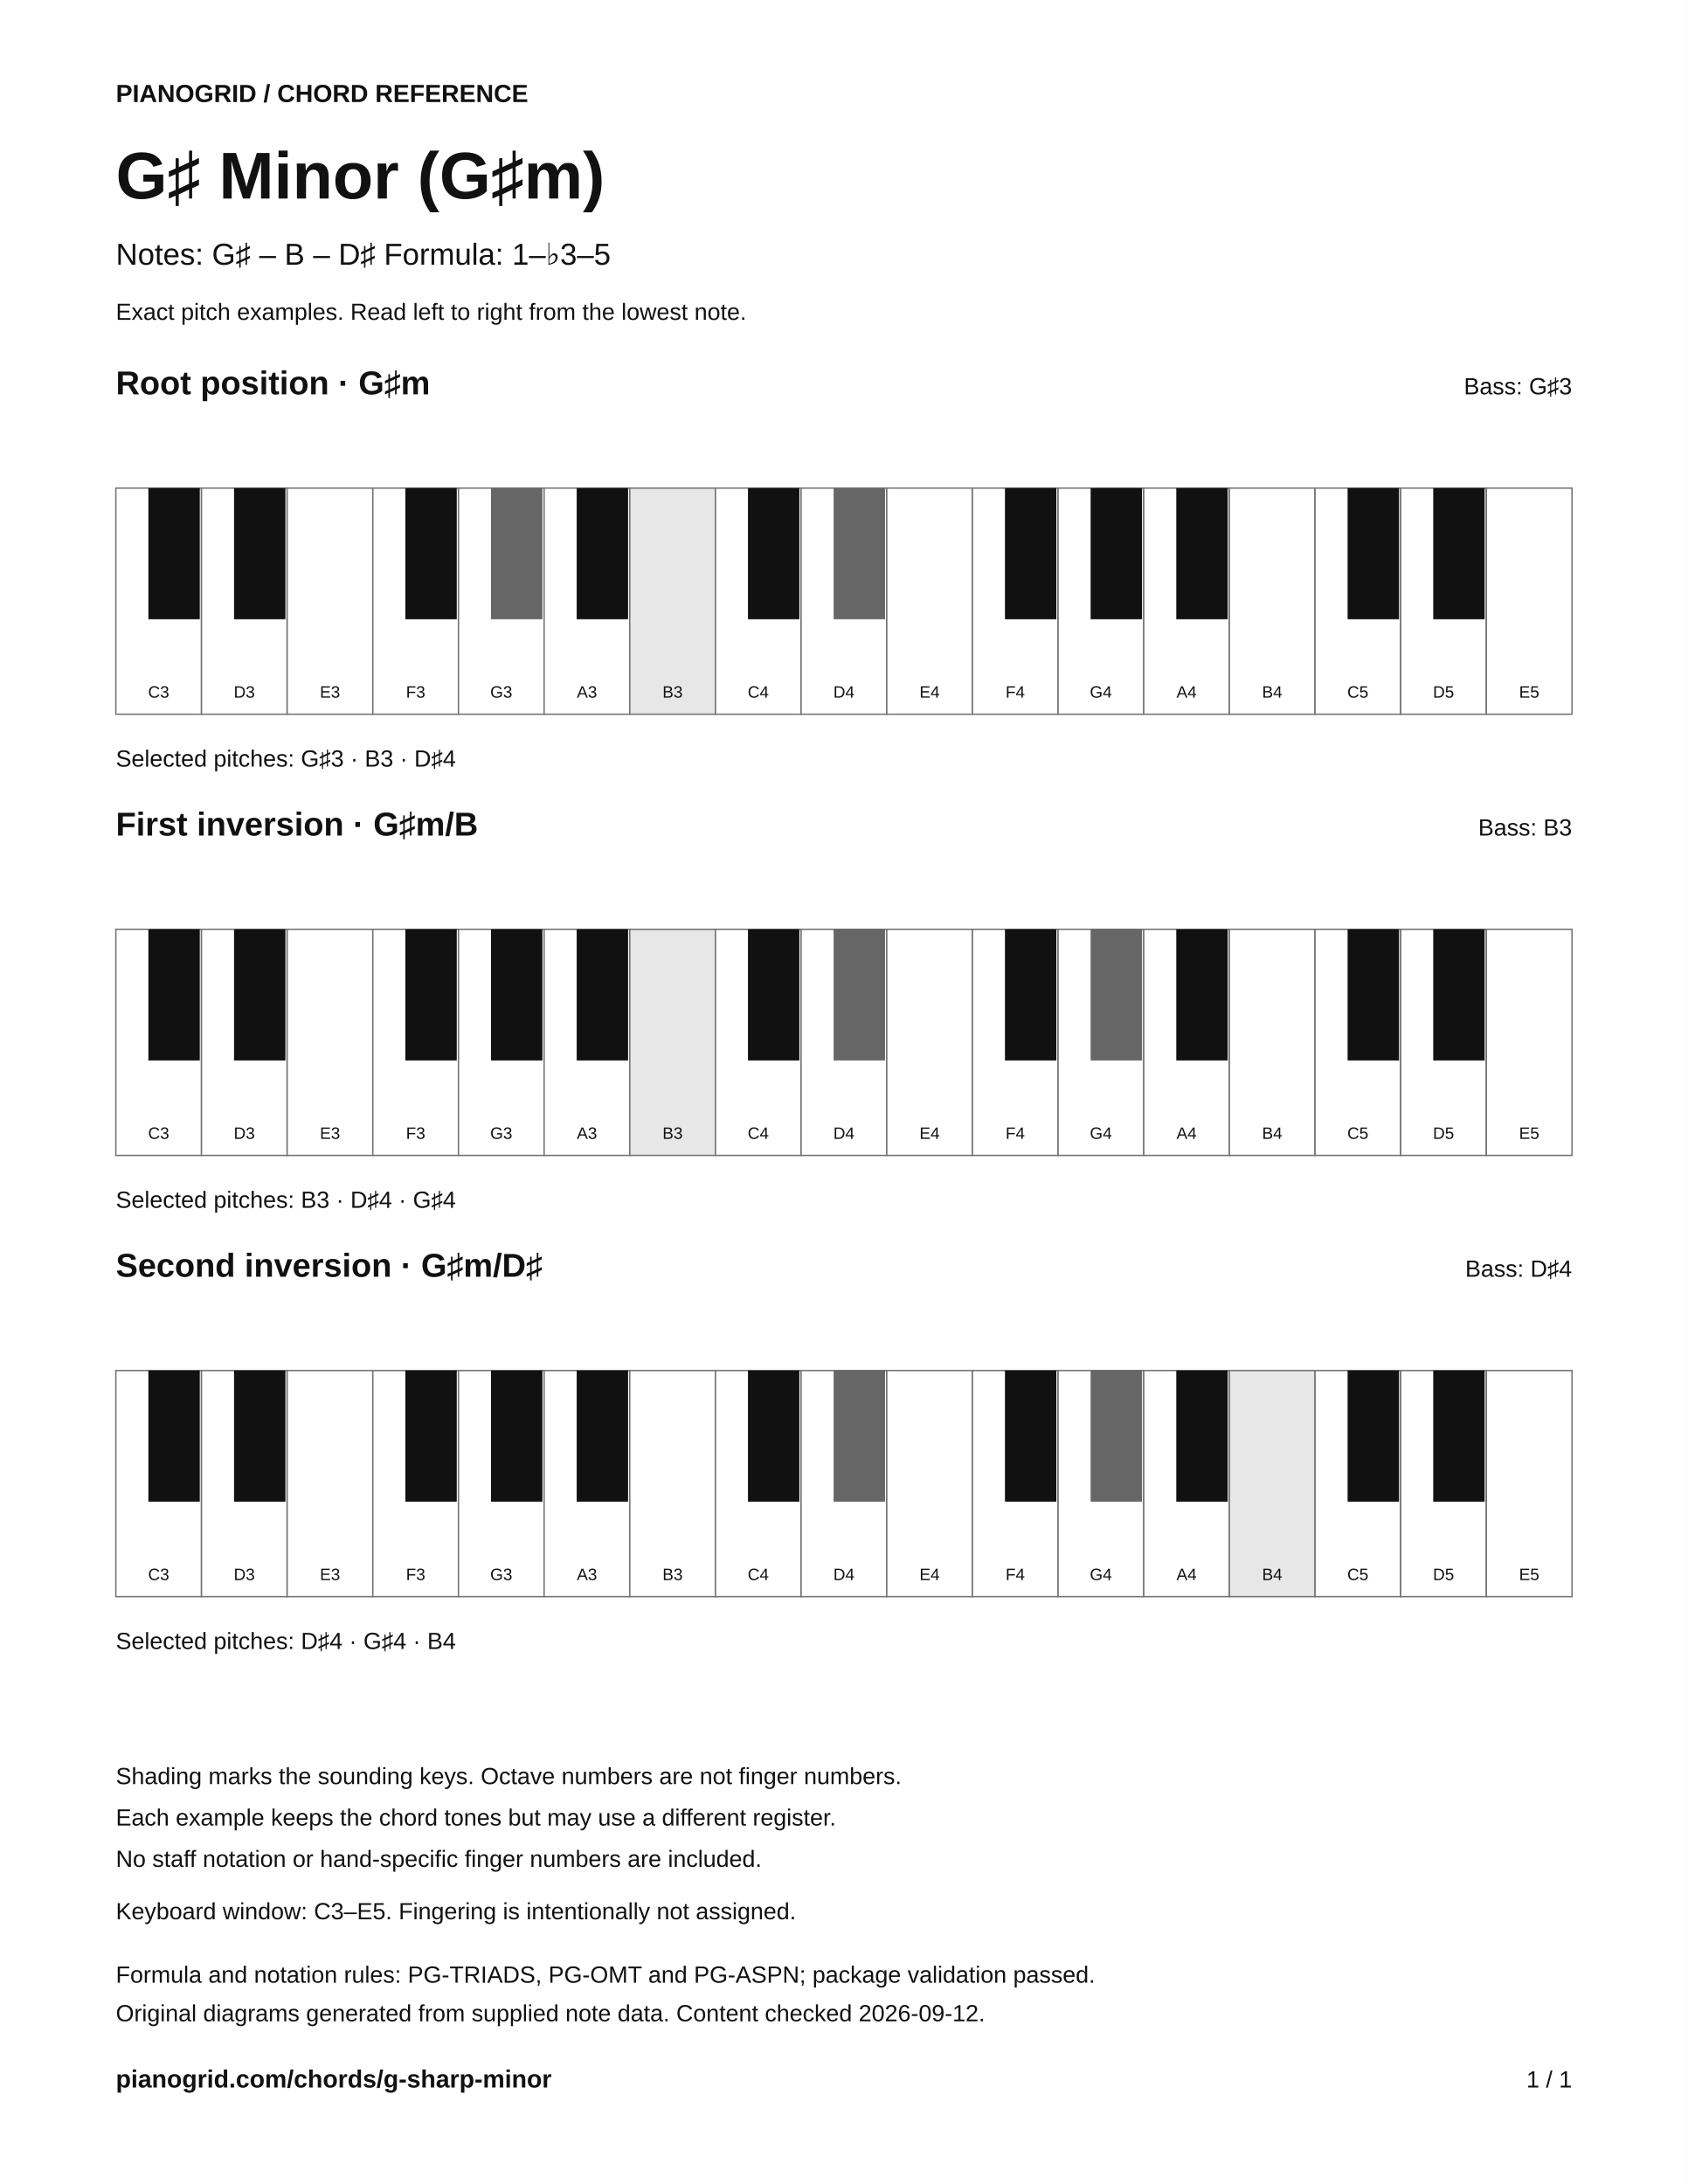
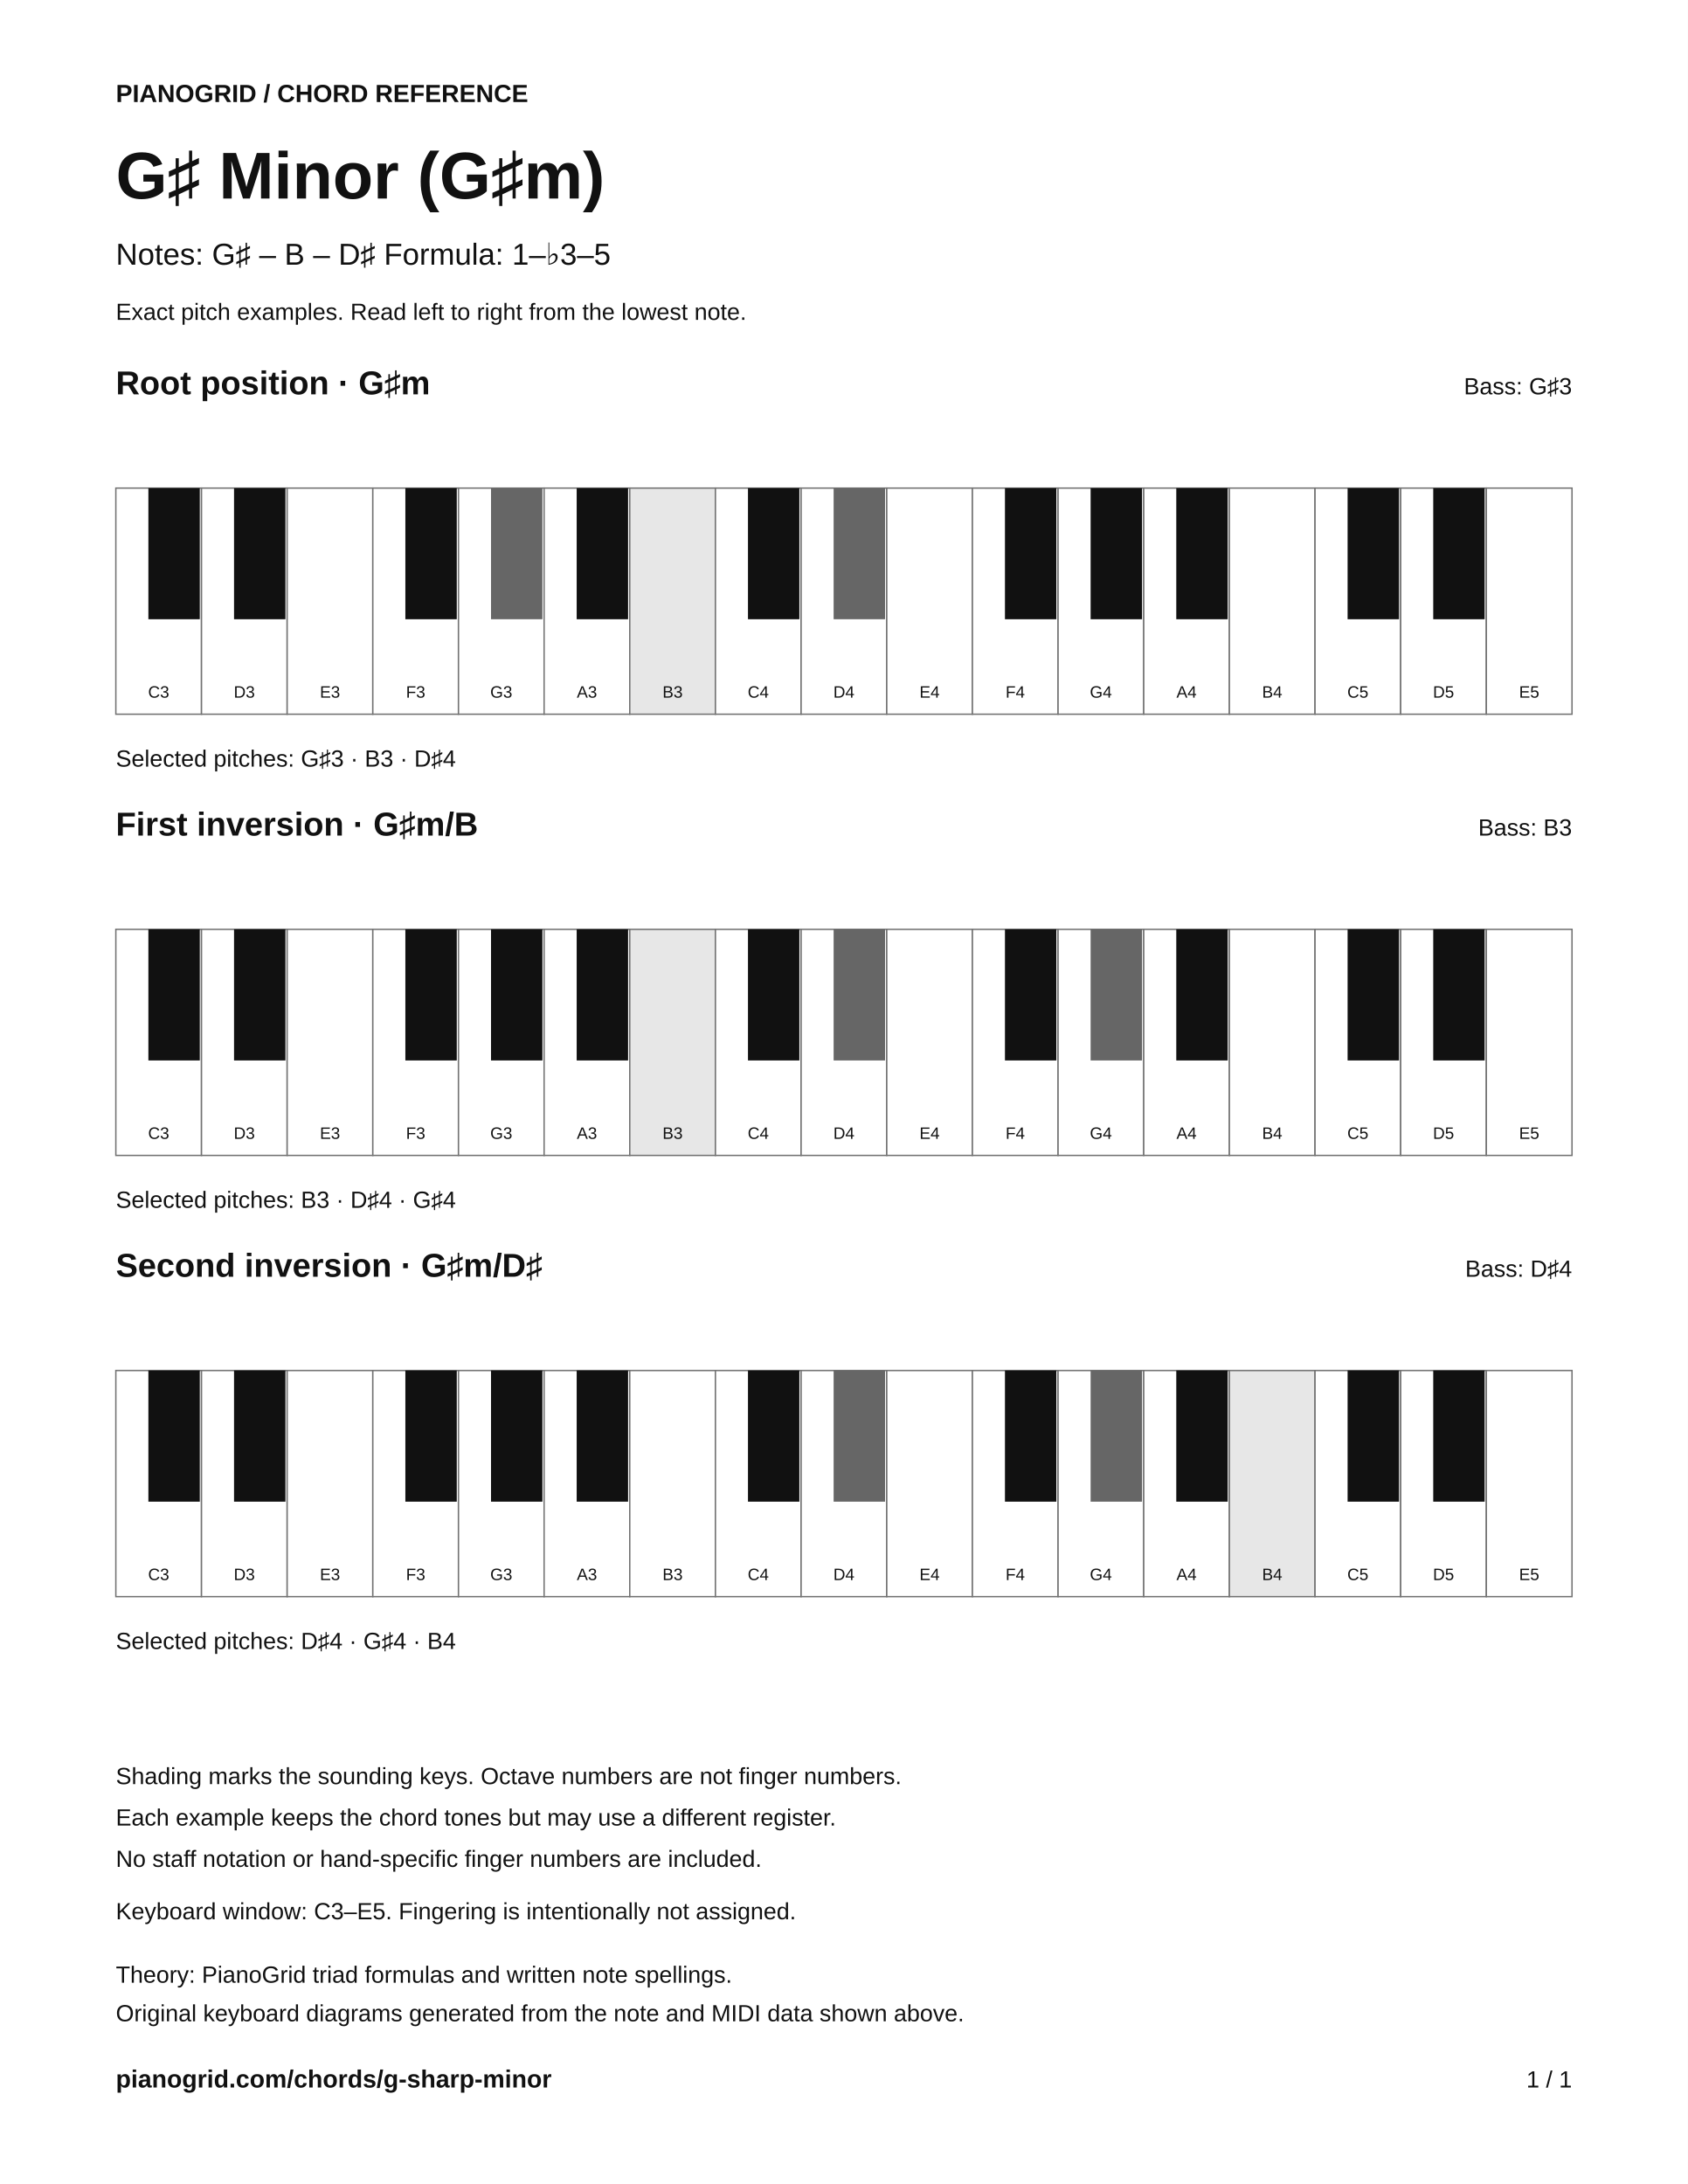
<svg xmlns="http://www.w3.org/2000/svg" width="612" height="792" viewBox="0 0 612 792" role="img" aria-labelledby="title desc">
  <style>text{font-family:Arial,sans-serif;fill:#111}.brand{font-size:9px;font-weight:700}.title{font-size:24px;font-weight:700}.copy{font-size:11px}.sub{font-size:12px;font-weight:700}.meta{font-size:8.5px}.key{font-size:6px}</style>
  <rect width="612" height="792" fill="#fff" />
  <text x="42" y="37" class="brand">PIANOGRID  /  CHORD REFERENCE</text>
  <text x="42" y="72" class="title">G♯ Minor (G♯m)</text>
  <text x="42" y="96" class="copy">Notes: G♯ – B – D♯     Formula: 1–♭3–5</text>
  <text x="42" y="116" class="meta">Exact pitch examples. Read left to right from the lowest note.</text>
  <text x="42" y="143" class="sub">Root position  ·  G♯m</text>
  <text x="570" y="143" text-anchor="end" class="meta">Bass: G♯3</text>
  <rect x="42.00" y="177.00" width="31.06" height="82.00" fill="#fff" stroke="#727272" stroke-width=".5" />
  <text x="57.53" y="253.00" text-anchor="middle" class="key">C3</text>
  <rect x="73.06" y="177.00" width="31.06" height="82.00" fill="#fff" stroke="#727272" stroke-width=".5" />
  <text x="88.59" y="253.00" text-anchor="middle" class="key">D3</text>
  <rect x="104.12" y="177.00" width="31.06" height="82.00" fill="#fff" stroke="#727272" stroke-width=".5" />
  <text x="119.65" y="253.00" text-anchor="middle" class="key">E3</text>
  <rect x="135.18" y="177.00" width="31.06" height="82.00" fill="#fff" stroke="#727272" stroke-width=".5" />
  <text x="150.71" y="253.00" text-anchor="middle" class="key">F3</text>
  <rect x="166.24" y="177.00" width="31.06" height="82.00" fill="#fff" stroke="#727272" stroke-width=".5" />
  <text x="181.76" y="253.00" text-anchor="middle" class="key">G3</text>
  <rect x="197.29" y="177.00" width="31.06" height="82.00" fill="#fff" stroke="#727272" stroke-width=".5" />
  <text x="212.82" y="253.00" text-anchor="middle" class="key">A3</text>
  <rect x="228.35" y="177.00" width="31.06" height="82.00" fill="#e7e7e7" stroke="#727272" stroke-width=".5" />
  <text x="243.88" y="253.00" text-anchor="middle" class="key">B3</text>
  <rect x="259.41" y="177.00" width="31.06" height="82.00" fill="#fff" stroke="#727272" stroke-width=".5" />
  <text x="274.94" y="253.00" text-anchor="middle" class="key">C4</text>
  <rect x="290.47" y="177.00" width="31.06" height="82.00" fill="#fff" stroke="#727272" stroke-width=".5" />
  <text x="306.00" y="253.00" text-anchor="middle" class="key">D4</text>
  <rect x="321.53" y="177.00" width="31.06" height="82.00" fill="#fff" stroke="#727272" stroke-width=".5" />
  <text x="337.06" y="253.00" text-anchor="middle" class="key">E4</text>
  <rect x="352.59" y="177.00" width="31.06" height="82.00" fill="#fff" stroke="#727272" stroke-width=".5" />
  <text x="368.12" y="253.00" text-anchor="middle" class="key">F4</text>
  <rect x="383.65" y="177.00" width="31.06" height="82.00" fill="#fff" stroke="#727272" stroke-width=".5" />
  <text x="399.18" y="253.00" text-anchor="middle" class="key">G4</text>
  <rect x="414.71" y="177.00" width="31.06" height="82.00" fill="#fff" stroke="#727272" stroke-width=".5" />
  <text x="430.24" y="253.00" text-anchor="middle" class="key">A4</text>
  <rect x="445.76" y="177.00" width="31.06" height="82.00" fill="#fff" stroke="#727272" stroke-width=".5" />
  <text x="461.29" y="253.00" text-anchor="middle" class="key">B4</text>
  <rect x="476.82" y="177.00" width="31.06" height="82.00" fill="#fff" stroke="#727272" stroke-width=".5" />
  <text x="492.35" y="253.00" text-anchor="middle" class="key">C5</text>
  <rect x="507.88" y="177.00" width="31.06" height="82.00" fill="#fff" stroke="#727272" stroke-width=".5" />
  <text x="523.41" y="253.00" text-anchor="middle" class="key">D5</text>
  <rect x="538.94" y="177.00" width="31.06" height="82.00" fill="#fff" stroke="#727272" stroke-width=".5" />
  <text x="554.47" y="253.00" text-anchor="middle" class="key">E5</text>
  <rect x="53.80" y="177.00" width="18.64" height="47.56" fill="#111" />
  <rect x="84.86" y="177.00" width="18.64" height="47.56" fill="#111" />
  <rect x="146.98" y="177.00" width="18.64" height="47.56" fill="#111" />
  <rect x="178.04" y="177.00" width="18.64" height="47.56" fill="#666" />
  <rect x="209.10" y="177.00" width="18.64" height="47.56" fill="#111" />
  <rect x="271.21" y="177.00" width="18.64" height="47.56" fill="#111" />
  <rect x="302.27" y="177.00" width="18.64" height="47.56" fill="#666" />
  <rect x="364.39" y="177.00" width="18.64" height="47.56" fill="#111" />
  <rect x="395.45" y="177.00" width="18.64" height="47.56" fill="#111" />
  <rect x="426.51" y="177.00" width="18.64" height="47.56" fill="#111" />
  <rect x="488.63" y="177.00" width="18.64" height="47.56" fill="#111" />
  <rect x="519.68" y="177.00" width="18.64" height="47.56" fill="#111" />
  <text x="42" y="278" class="meta">Selected pitches: G♯3  ·  B3  ·  D♯4</text>
  <text x="42" y="303" class="sub">First inversion  ·  G♯m/B</text>
  <text x="570" y="303" text-anchor="end" class="meta">Bass: B3</text>
  <rect x="42.00" y="337.00" width="31.06" height="82.00" fill="#fff" stroke="#727272" stroke-width=".5" />
  <text x="57.53" y="413.00" text-anchor="middle" class="key">C3</text>
  <rect x="73.06" y="337.00" width="31.06" height="82.00" fill="#fff" stroke="#727272" stroke-width=".5" />
  <text x="88.59" y="413.00" text-anchor="middle" class="key">D3</text>
  <rect x="104.12" y="337.00" width="31.06" height="82.00" fill="#fff" stroke="#727272" stroke-width=".5" />
  <text x="119.65" y="413.00" text-anchor="middle" class="key">E3</text>
  <rect x="135.18" y="337.00" width="31.06" height="82.00" fill="#fff" stroke="#727272" stroke-width=".5" />
  <text x="150.71" y="413.00" text-anchor="middle" class="key">F3</text>
  <rect x="166.24" y="337.00" width="31.06" height="82.00" fill="#fff" stroke="#727272" stroke-width=".5" />
  <text x="181.76" y="413.00" text-anchor="middle" class="key">G3</text>
  <rect x="197.29" y="337.00" width="31.06" height="82.00" fill="#fff" stroke="#727272" stroke-width=".5" />
  <text x="212.82" y="413.00" text-anchor="middle" class="key">A3</text>
  <rect x="228.35" y="337.00" width="31.06" height="82.00" fill="#e7e7e7" stroke="#727272" stroke-width=".5" />
  <text x="243.88" y="413.00" text-anchor="middle" class="key">B3</text>
  <rect x="259.41" y="337.00" width="31.06" height="82.00" fill="#fff" stroke="#727272" stroke-width=".5" />
  <text x="274.94" y="413.00" text-anchor="middle" class="key">C4</text>
  <rect x="290.47" y="337.00" width="31.06" height="82.00" fill="#fff" stroke="#727272" stroke-width=".5" />
  <text x="306.00" y="413.00" text-anchor="middle" class="key">D4</text>
  <rect x="321.53" y="337.00" width="31.06" height="82.00" fill="#fff" stroke="#727272" stroke-width=".5" />
  <text x="337.06" y="413.00" text-anchor="middle" class="key">E4</text>
  <rect x="352.59" y="337.00" width="31.06" height="82.00" fill="#fff" stroke="#727272" stroke-width=".5" />
  <text x="368.12" y="413.00" text-anchor="middle" class="key">F4</text>
  <rect x="383.65" y="337.00" width="31.06" height="82.00" fill="#fff" stroke="#727272" stroke-width=".5" />
  <text x="399.18" y="413.00" text-anchor="middle" class="key">G4</text>
  <rect x="414.71" y="337.00" width="31.06" height="82.00" fill="#fff" stroke="#727272" stroke-width=".5" />
  <text x="430.24" y="413.00" text-anchor="middle" class="key">A4</text>
  <rect x="445.76" y="337.00" width="31.06" height="82.00" fill="#fff" stroke="#727272" stroke-width=".5" />
  <text x="461.29" y="413.00" text-anchor="middle" class="key">B4</text>
  <rect x="476.82" y="337.00" width="31.06" height="82.00" fill="#fff" stroke="#727272" stroke-width=".5" />
  <text x="492.35" y="413.00" text-anchor="middle" class="key">C5</text>
  <rect x="507.88" y="337.00" width="31.06" height="82.00" fill="#fff" stroke="#727272" stroke-width=".5" />
  <text x="523.41" y="413.00" text-anchor="middle" class="key">D5</text>
  <rect x="538.94" y="337.00" width="31.06" height="82.00" fill="#fff" stroke="#727272" stroke-width=".5" />
  <text x="554.47" y="413.00" text-anchor="middle" class="key">E5</text>
  <rect x="53.80" y="337.00" width="18.64" height="47.56" fill="#111" />
  <rect x="84.86" y="337.00" width="18.64" height="47.56" fill="#111" />
  <rect x="146.98" y="337.00" width="18.64" height="47.56" fill="#111" />
  <rect x="178.04" y="337.00" width="18.64" height="47.56" fill="#111" />
  <rect x="209.10" y="337.00" width="18.64" height="47.56" fill="#111" />
  <rect x="271.21" y="337.00" width="18.64" height="47.56" fill="#111" />
  <rect x="302.27" y="337.00" width="18.64" height="47.56" fill="#666" />
  <rect x="364.39" y="337.00" width="18.64" height="47.56" fill="#111" />
  <rect x="395.45" y="337.00" width="18.64" height="47.56" fill="#666" />
  <rect x="426.51" y="337.00" width="18.64" height="47.56" fill="#111" />
  <rect x="488.63" y="337.00" width="18.64" height="47.56" fill="#111" />
  <rect x="519.68" y="337.00" width="18.64" height="47.56" fill="#111" />
  <text x="42" y="438" class="meta">Selected pitches: B3  ·  D♯4  ·  G♯4</text>
  <text x="42" y="463" class="sub">Second inversion  ·  G♯m/D♯</text>
  <text x="570" y="463" text-anchor="end" class="meta">Bass: D♯4</text>
  <rect x="42.00" y="497.00" width="31.06" height="82.00" fill="#fff" stroke="#727272" stroke-width=".5" />
  <text x="57.53" y="573.00" text-anchor="middle" class="key">C3</text>
  <rect x="73.06" y="497.00" width="31.06" height="82.00" fill="#fff" stroke="#727272" stroke-width=".5" />
  <text x="88.59" y="573.00" text-anchor="middle" class="key">D3</text>
  <rect x="104.12" y="497.00" width="31.06" height="82.00" fill="#fff" stroke="#727272" stroke-width=".5" />
  <text x="119.65" y="573.00" text-anchor="middle" class="key">E3</text>
  <rect x="135.18" y="497.00" width="31.06" height="82.00" fill="#fff" stroke="#727272" stroke-width=".5" />
  <text x="150.71" y="573.00" text-anchor="middle" class="key">F3</text>
  <rect x="166.24" y="497.00" width="31.06" height="82.00" fill="#fff" stroke="#727272" stroke-width=".5" />
  <text x="181.76" y="573.00" text-anchor="middle" class="key">G3</text>
  <rect x="197.29" y="497.00" width="31.06" height="82.00" fill="#fff" stroke="#727272" stroke-width=".5" />
  <text x="212.82" y="573.00" text-anchor="middle" class="key">A3</text>
  <rect x="228.35" y="497.00" width="31.06" height="82.00" fill="#fff" stroke="#727272" stroke-width=".5" />
  <text x="243.88" y="573.00" text-anchor="middle" class="key">B3</text>
  <rect x="259.41" y="497.00" width="31.06" height="82.00" fill="#fff" stroke="#727272" stroke-width=".5" />
  <text x="274.94" y="573.00" text-anchor="middle" class="key">C4</text>
  <rect x="290.47" y="497.00" width="31.06" height="82.00" fill="#fff" stroke="#727272" stroke-width=".5" />
  <text x="306.00" y="573.00" text-anchor="middle" class="key">D4</text>
  <rect x="321.53" y="497.00" width="31.06" height="82.00" fill="#fff" stroke="#727272" stroke-width=".5" />
  <text x="337.06" y="573.00" text-anchor="middle" class="key">E4</text>
  <rect x="352.59" y="497.00" width="31.06" height="82.00" fill="#fff" stroke="#727272" stroke-width=".5" />
  <text x="368.12" y="573.00" text-anchor="middle" class="key">F4</text>
  <rect x="383.65" y="497.00" width="31.06" height="82.00" fill="#fff" stroke="#727272" stroke-width=".5" />
  <text x="399.18" y="573.00" text-anchor="middle" class="key">G4</text>
  <rect x="414.71" y="497.00" width="31.06" height="82.00" fill="#fff" stroke="#727272" stroke-width=".5" />
  <text x="430.24" y="573.00" text-anchor="middle" class="key">A4</text>
  <rect x="445.76" y="497.00" width="31.06" height="82.00" fill="#e7e7e7" stroke="#727272" stroke-width=".5" />
  <text x="461.29" y="573.00" text-anchor="middle" class="key">B4</text>
  <rect x="476.82" y="497.00" width="31.06" height="82.00" fill="#fff" stroke="#727272" stroke-width=".5" />
  <text x="492.35" y="573.00" text-anchor="middle" class="key">C5</text>
  <rect x="507.88" y="497.00" width="31.06" height="82.00" fill="#fff" stroke="#727272" stroke-width=".5" />
  <text x="523.41" y="573.00" text-anchor="middle" class="key">D5</text>
  <rect x="538.94" y="497.00" width="31.06" height="82.00" fill="#fff" stroke="#727272" stroke-width=".5" />
  <text x="554.47" y="573.00" text-anchor="middle" class="key">E5</text>
  <rect x="53.80" y="497.00" width="18.64" height="47.56" fill="#111" />
  <rect x="84.86" y="497.00" width="18.64" height="47.56" fill="#111" />
  <rect x="146.98" y="497.00" width="18.64" height="47.56" fill="#111" />
  <rect x="178.04" y="497.00" width="18.64" height="47.56" fill="#111" />
  <rect x="209.10" y="497.00" width="18.64" height="47.56" fill="#111" />
  <rect x="271.21" y="497.00" width="18.64" height="47.56" fill="#111" />
  <rect x="302.27" y="497.00" width="18.64" height="47.56" fill="#666" />
  <rect x="364.39" y="497.00" width="18.64" height="47.56" fill="#111" />
  <rect x="395.45" y="497.00" width="18.64" height="47.56" fill="#666" />
  <rect x="426.51" y="497.00" width="18.64" height="47.56" fill="#111" />
  <rect x="488.63" y="497.00" width="18.64" height="47.56" fill="#111" />
  <rect x="519.68" y="497.00" width="18.64" height="47.56" fill="#111" />
  <text x="42" y="598" class="meta">Selected pitches: D♯4  ·  G♯4  ·  B4</text>
  <text x="42" y="647" class="meta">Shading marks the sounding keys. Octave numbers are not finger numbers.</text>
  <text x="42" y="662" class="meta">Each example keeps the chord tones but may use a different register.</text>
  <text x="42" y="677" class="meta">No staff notation or hand-specific finger numbers are included.</text>
  <text x="42" y="696" class="meta">Keyboard window: C3–E5. Fingering is intentionally not assigned.</text>
-   <text x="42" y="719" class="meta">Formula and notation rules: PG-TRIADS, PG-OMT and PG-ASPN; package validation passed.</text>
-   <text x="42" y="733" class="meta">Original diagrams generated from supplied note data. Content checked 2026-09-12.</text>
+   <text x="42" y="719" class="meta">Theory: PianoGrid triad formulas and written note spellings.</text>
+   <text x="42" y="733" class="meta">Original keyboard diagrams generated from the note and MIDI data shown above.</text>
  <text x="42" y="757" class="brand">pianogrid.com/chords/g-sharp-minor</text>
  <text x="570" y="757" text-anchor="end" class="meta">1 / 1</text>
</svg>
